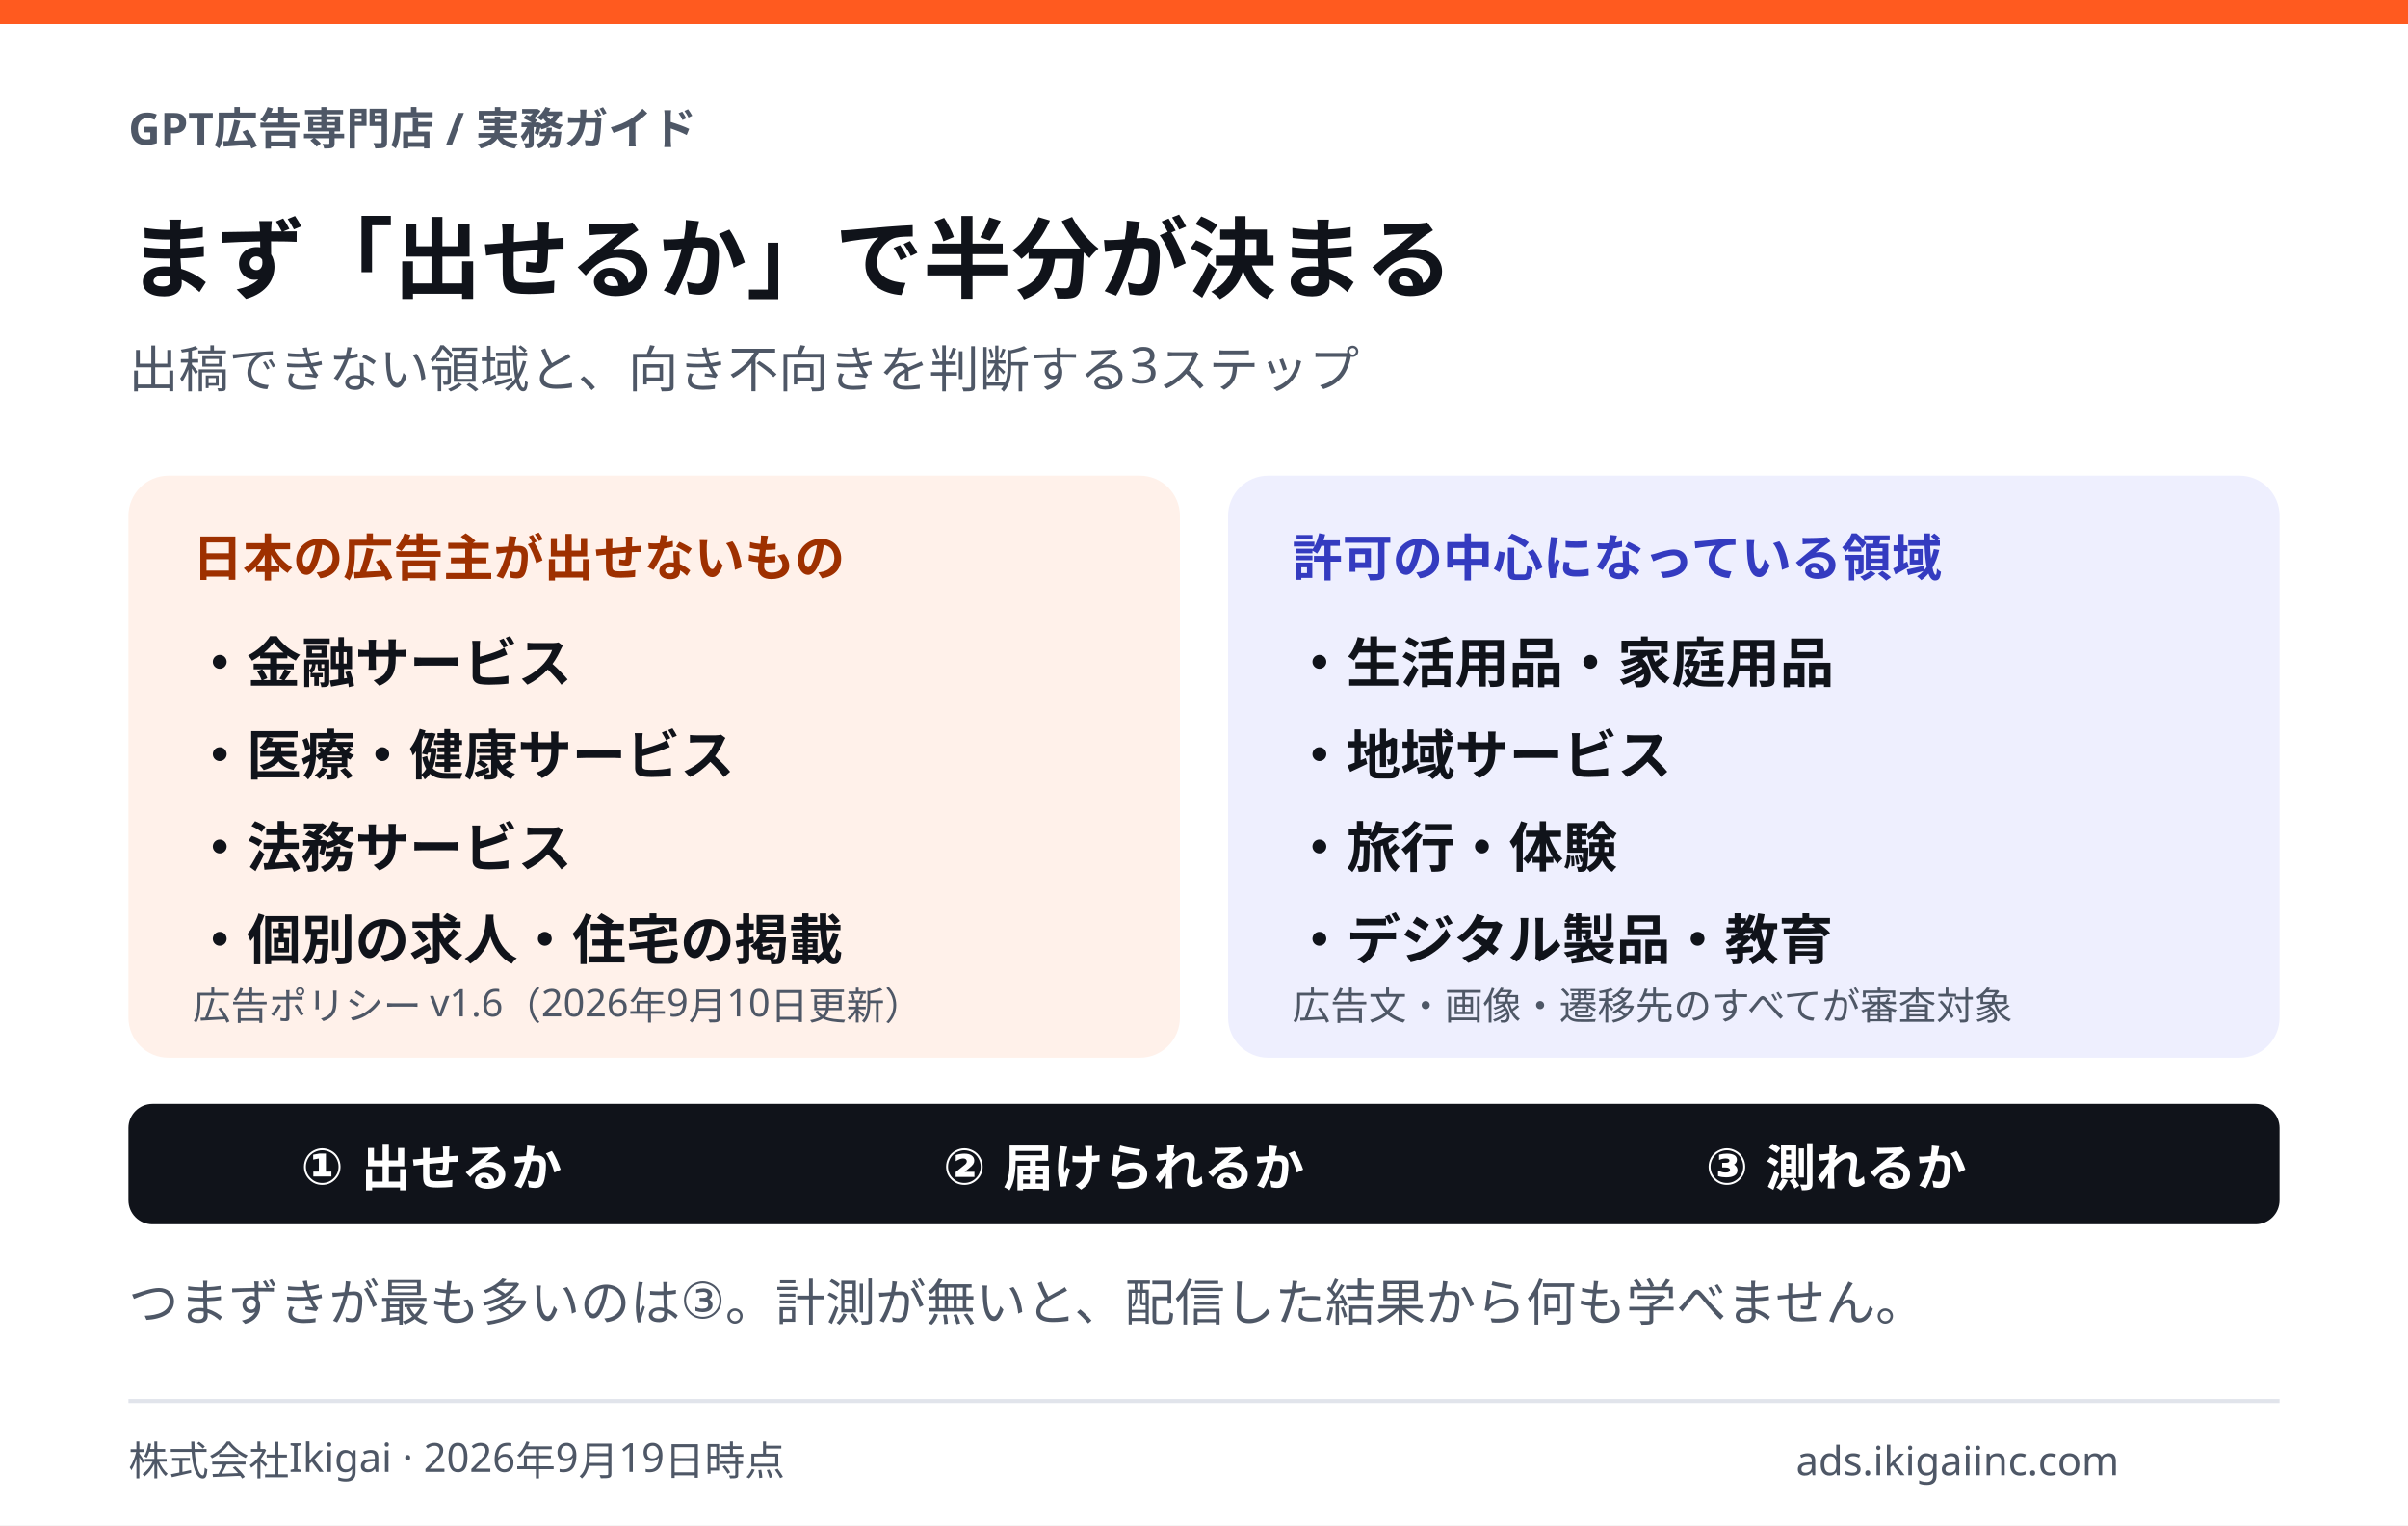
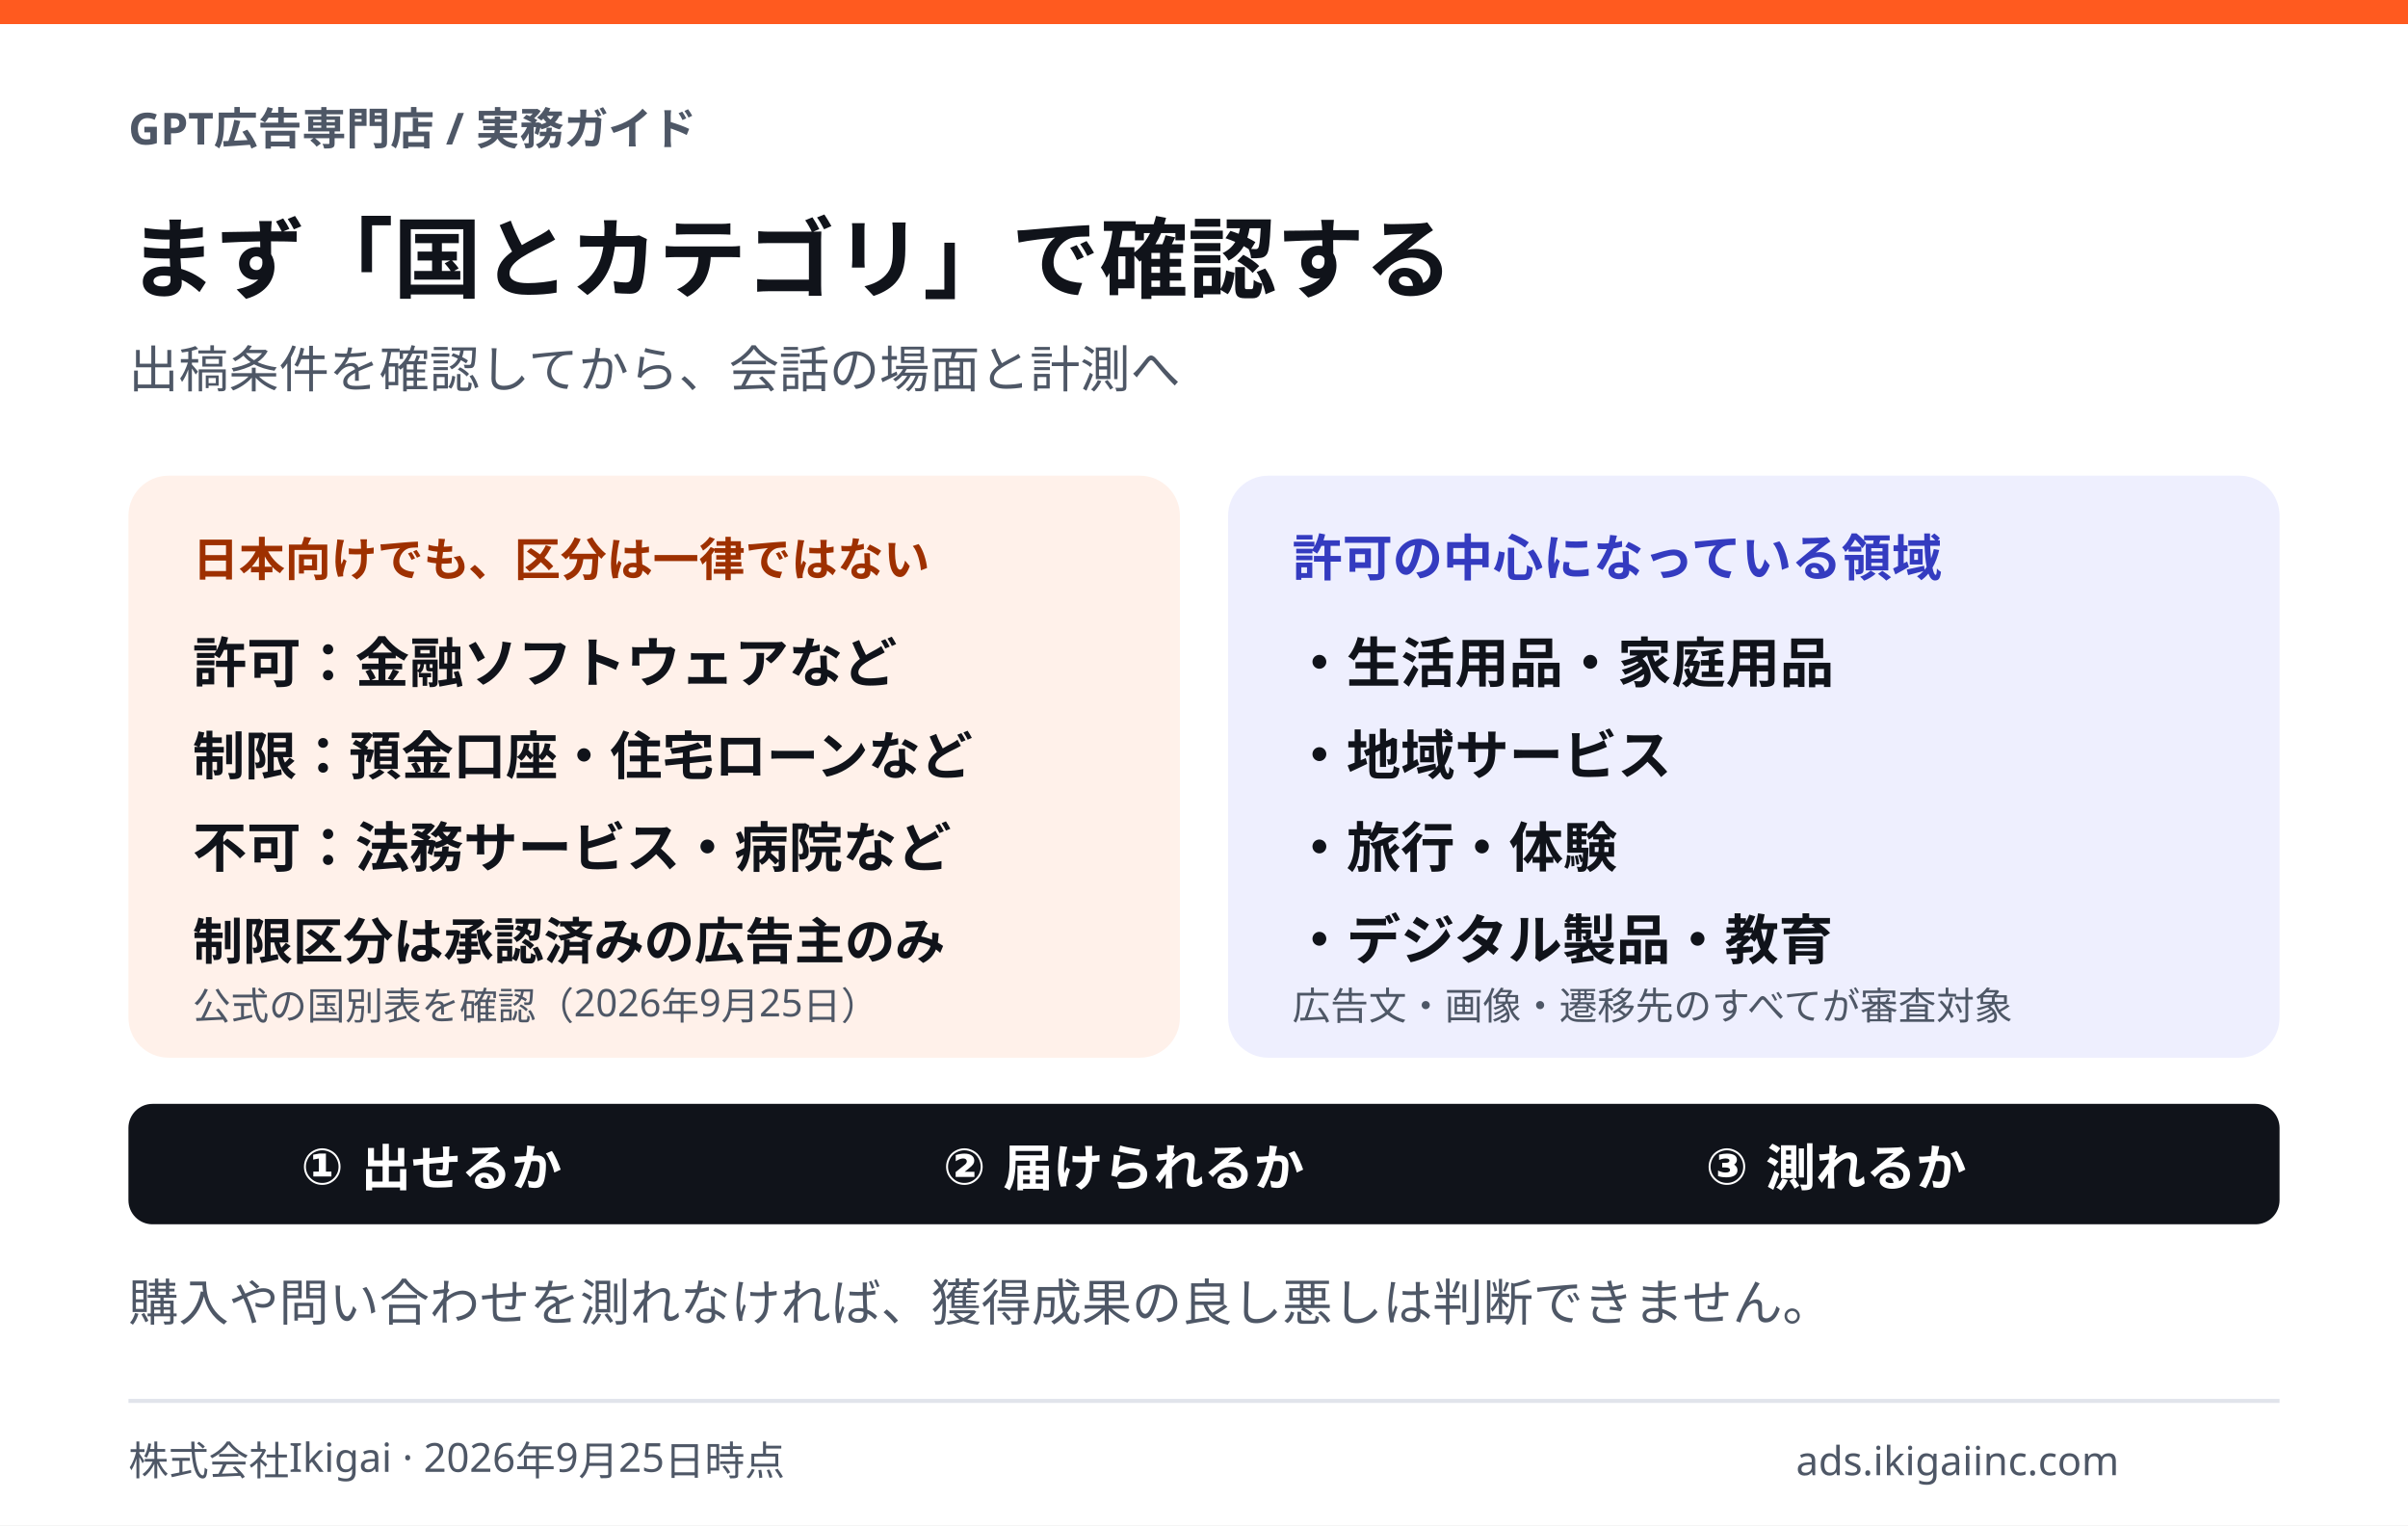
<svg xmlns="http://www.w3.org/2000/svg" width="1200" height="760" viewBox="0 0 1200 760">
  <rect width="1200" height="760" fill="#fff" />
  <g font-family="Yu Gothic, sans-serif">
    <rect x="0" y="0" width="1200" height="12" rx="0" fill="#FF5A1F" />
    <text x="64" y="72" fill="#4E5766" font-size="22" font-weight="700">GPT広告専門店  /  実務ガイド</text>
-     <text x="64" y="145" fill="#10131A" font-size="44" font-weight="700">まず「出せるか」で半分が決まる</text>
-     <text x="64" y="193" fill="#4E5766" font-size="25" font-weight="500">出稿できない領域と、向き不向きを判断する3ステップ</text>
+     <text x="64" y="145" fill="#10131A" font-size="44" font-weight="700">まず「国とカテゴリ」で確認する</text>
+     <text x="64" y="193" fill="#4E5766" font-size="25" font-weight="500">出稿条件を確認してから、会話の場面と計測へ</text>
    <rect x="64" y="237" width="524" height="290" rx="20" fill="#FFF1EA" />
-     <text x="96" y="287" fill="#9E3000" font-size="25" font-weight="700">日本の広告主が出せないもの</text>
-     <text x="96" y="340" fill="#10131A" font-size="27" font-weight="700">・金融サービス</text>
-     <text x="96" y="386" fill="#10131A" font-size="27" font-weight="700">・医療・健康サービス</text>
-     <text x="96" y="432" fill="#10131A" font-size="27" font-weight="700">・法務サービス</text>
-     <text x="96" y="478" fill="#10131A" font-size="27" font-weight="700">・個別の求人・住宅の掲載</text>
-     <text x="96" y="508" fill="#4E5766" font-size="19" font-weight="500">広告ポリシー v1.6（2026年9月10日更新）</text>
+     <text x="96" y="287" fill="#9E3000" font-size="23" font-weight="700">日本向けでも、区分は一律ではない</text>
+     <text x="96" y="340" fill="#10131A" font-size="27" font-weight="700">許可：金融ソフトウェアなど</text>
+     <text x="96" y="386" fill="#10131A" font-size="26" font-weight="700">制限：預金口座・住宅ローンなど</text>
+     <text x="96" y="432" fill="#10131A" font-size="27" font-weight="700">不可：法務サービス・病院など</text>
+     <text x="96" y="478" fill="#10131A" font-size="25" font-weight="700">制限区分は承認済みの広告主のみ</text>
+     <text x="96" y="508" fill="#4E5766" font-size="19" font-weight="500">公式の国別表を確認（2026年9月25日）</text>
    <rect x="612" y="237" width="524" height="290" rx="20" fill="#EEEFFE" />
    <text x="644" y="287" fill="#343BC0" font-size="25" font-weight="700">許可の中心になっている領域</text>
    <text x="644" y="340" fill="#10131A" font-size="27" font-weight="700">・生活用品・家庭用品</text>
    <text x="644" y="386" fill="#10131A" font-size="27" font-weight="700">・地域サービス</text>
    <text x="644" y="432" fill="#10131A" font-size="27" font-weight="700">・旅行・体験</text>
    <text x="644" y="478" fill="#10131A" font-size="27" font-weight="700">・デジタル製品・教育</text>
    <text x="644" y="508" fill="#4E5766" font-size="19" font-weight="500">広告文・画像・遷移先のすべてが審査対象</text>
    <rect x="64" y="550" width="1072" height="60" rx="12" fill="#10131A" />
    <text x="150" y="590" fill="#fff" font-size="25" font-weight="700">① 出せるか</text>
    <text x="470" y="590" fill="#fff" font-size="25" font-weight="700">② 届けられるか</text>
    <text x="850" y="590" fill="#fff" font-size="25" font-weight="700">③ 測れるか</text>
-     <text x="64" y="658" fill="#4E5766" font-size="25" font-weight="500">つまずきが最も多いのは③。計測が無いと、配信した結果から何も学べません。</text>
+     <text x="64" y="658" fill="#4E5766" font-size="25" font-weight="500">購入や問い合わせを測れなければ、獲得成果の良し悪しは判断できません。</text>
    <path d="M64 698H1136" stroke="#E1E4EB" stroke-width="2" />
-     <text x="64" y="735" fill="#4E5766" font-size="20" font-weight="500">株式会社Ikigai  ·  2026年9月19日時点</text>
+     <text x="64" y="735" fill="#4E5766" font-size="20" font-weight="500">株式会社Ikigai  ·  2026年9月25日時点</text>
    <text x="895" y="735" fill="#4E5766" font-size="20" font-weight="500">ads.ikigaiinc.com</text>
  </g>
</svg>
